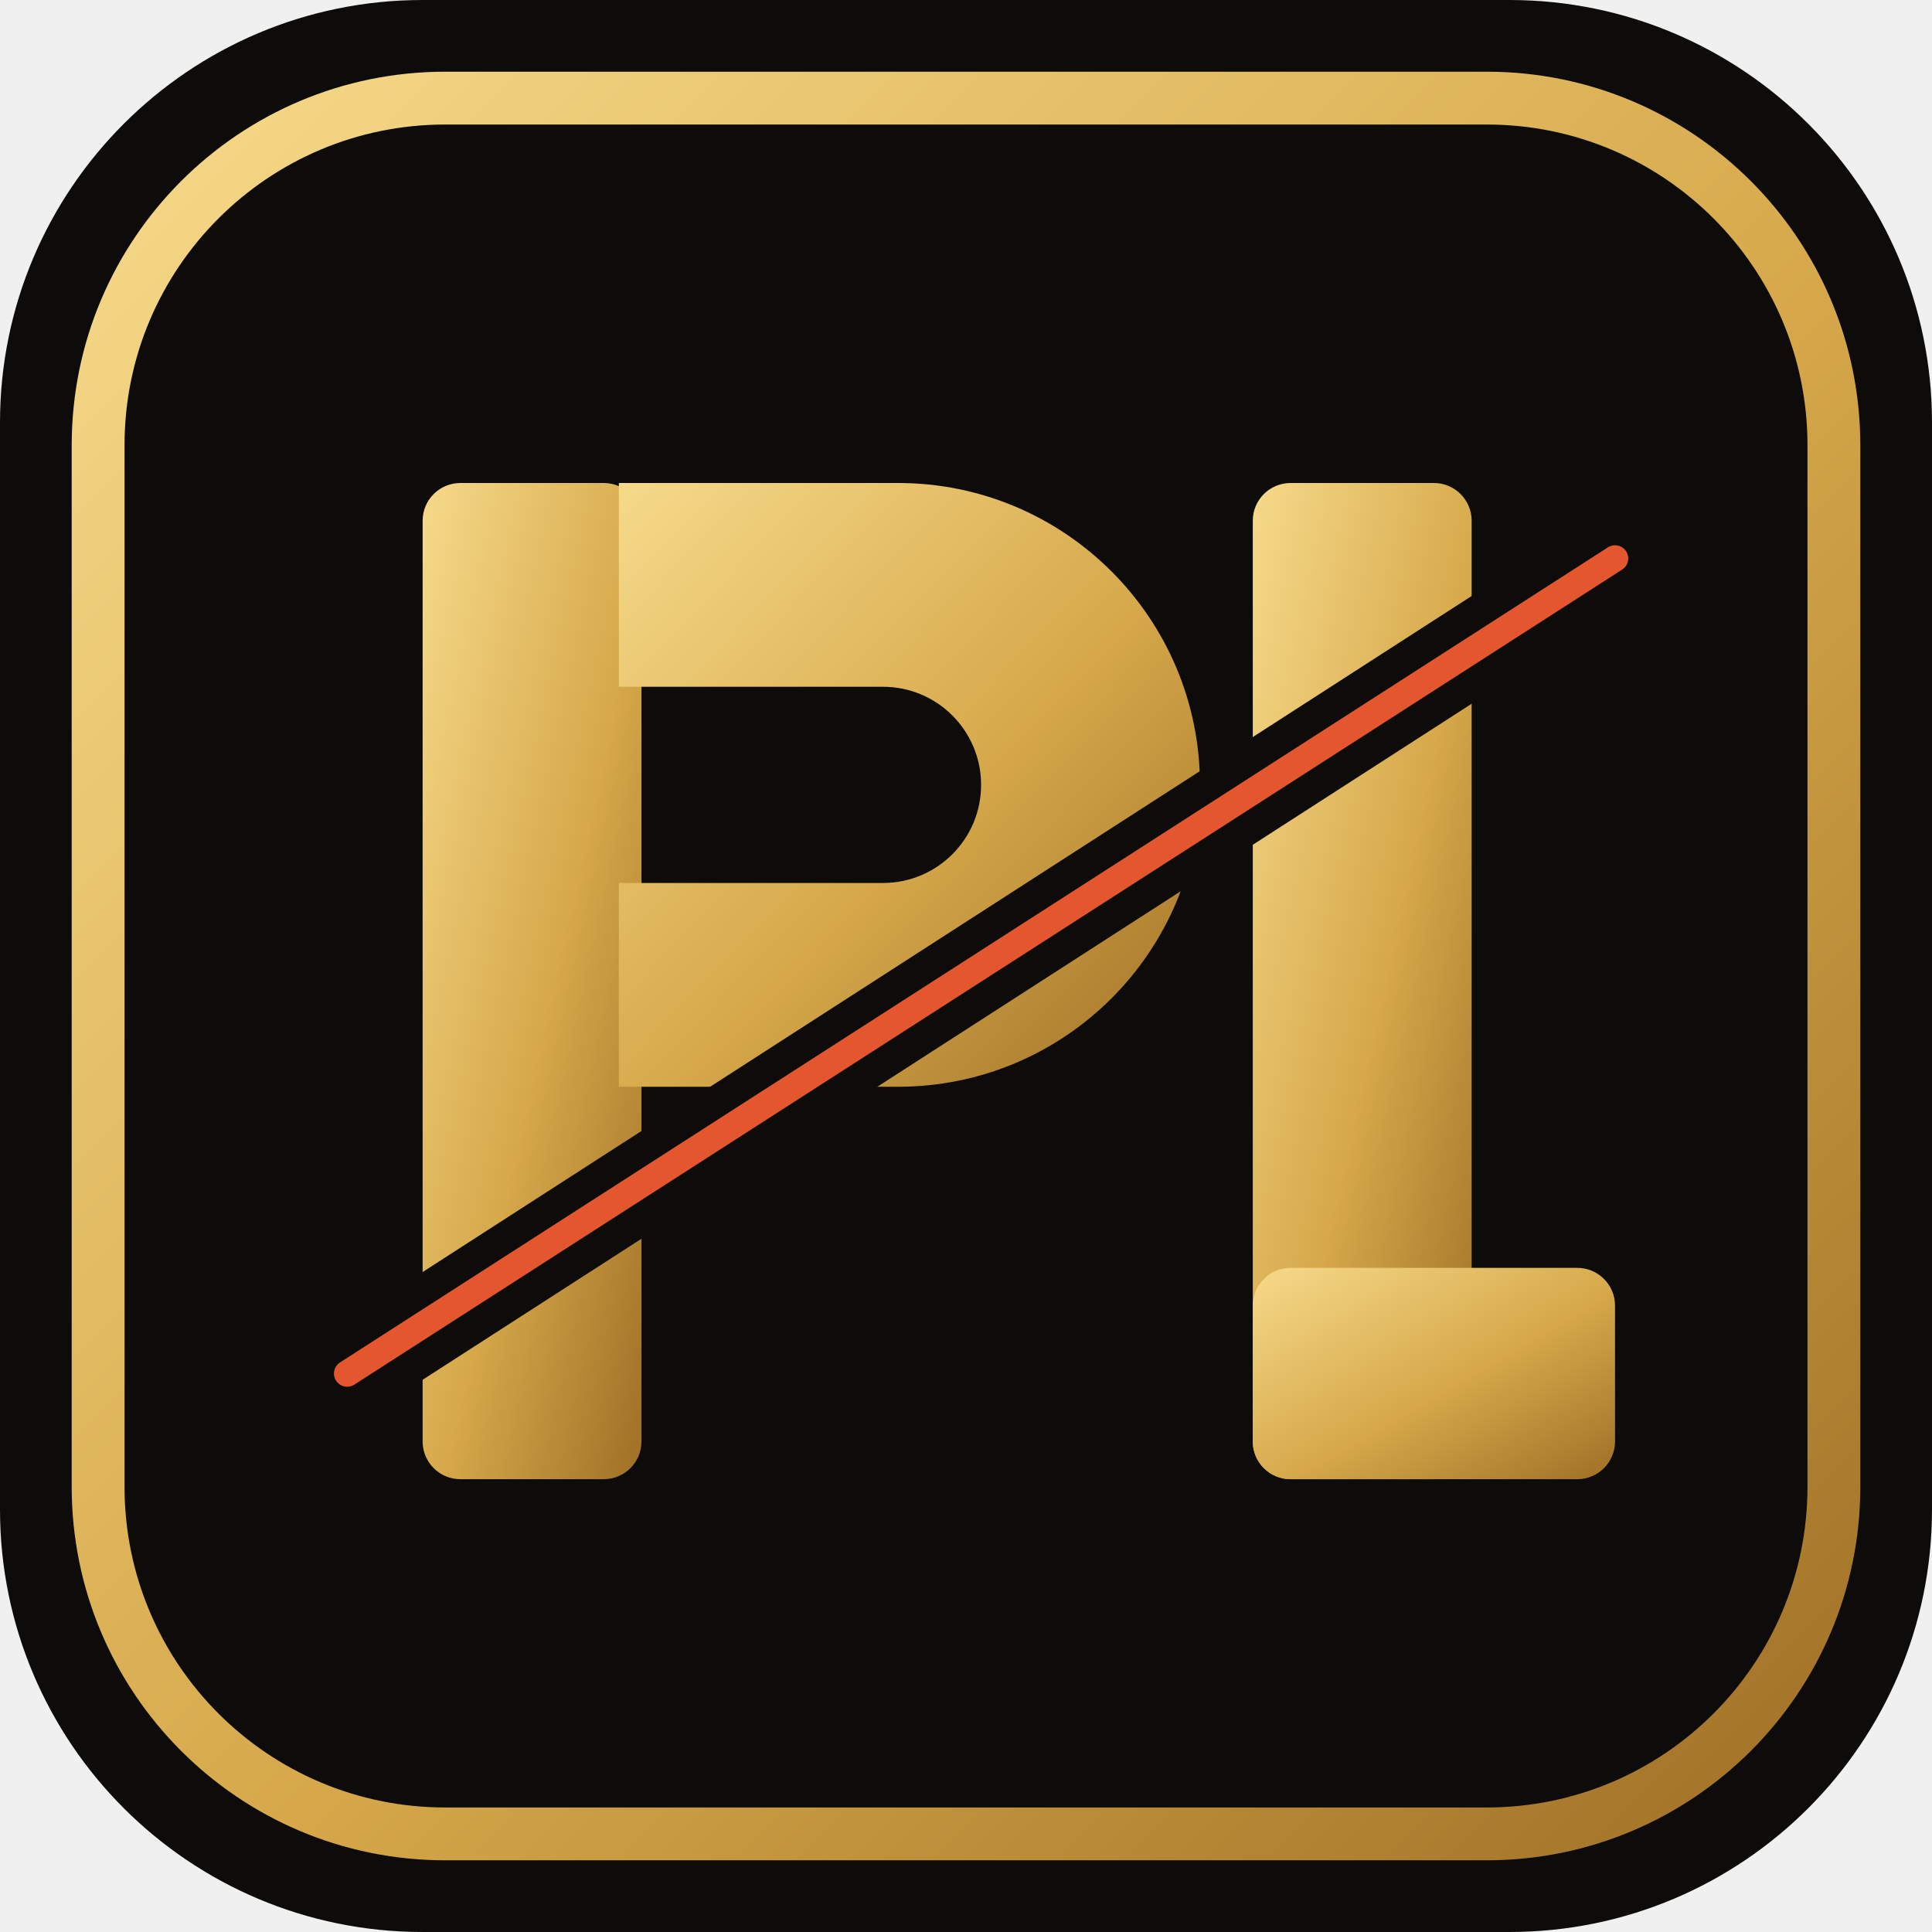
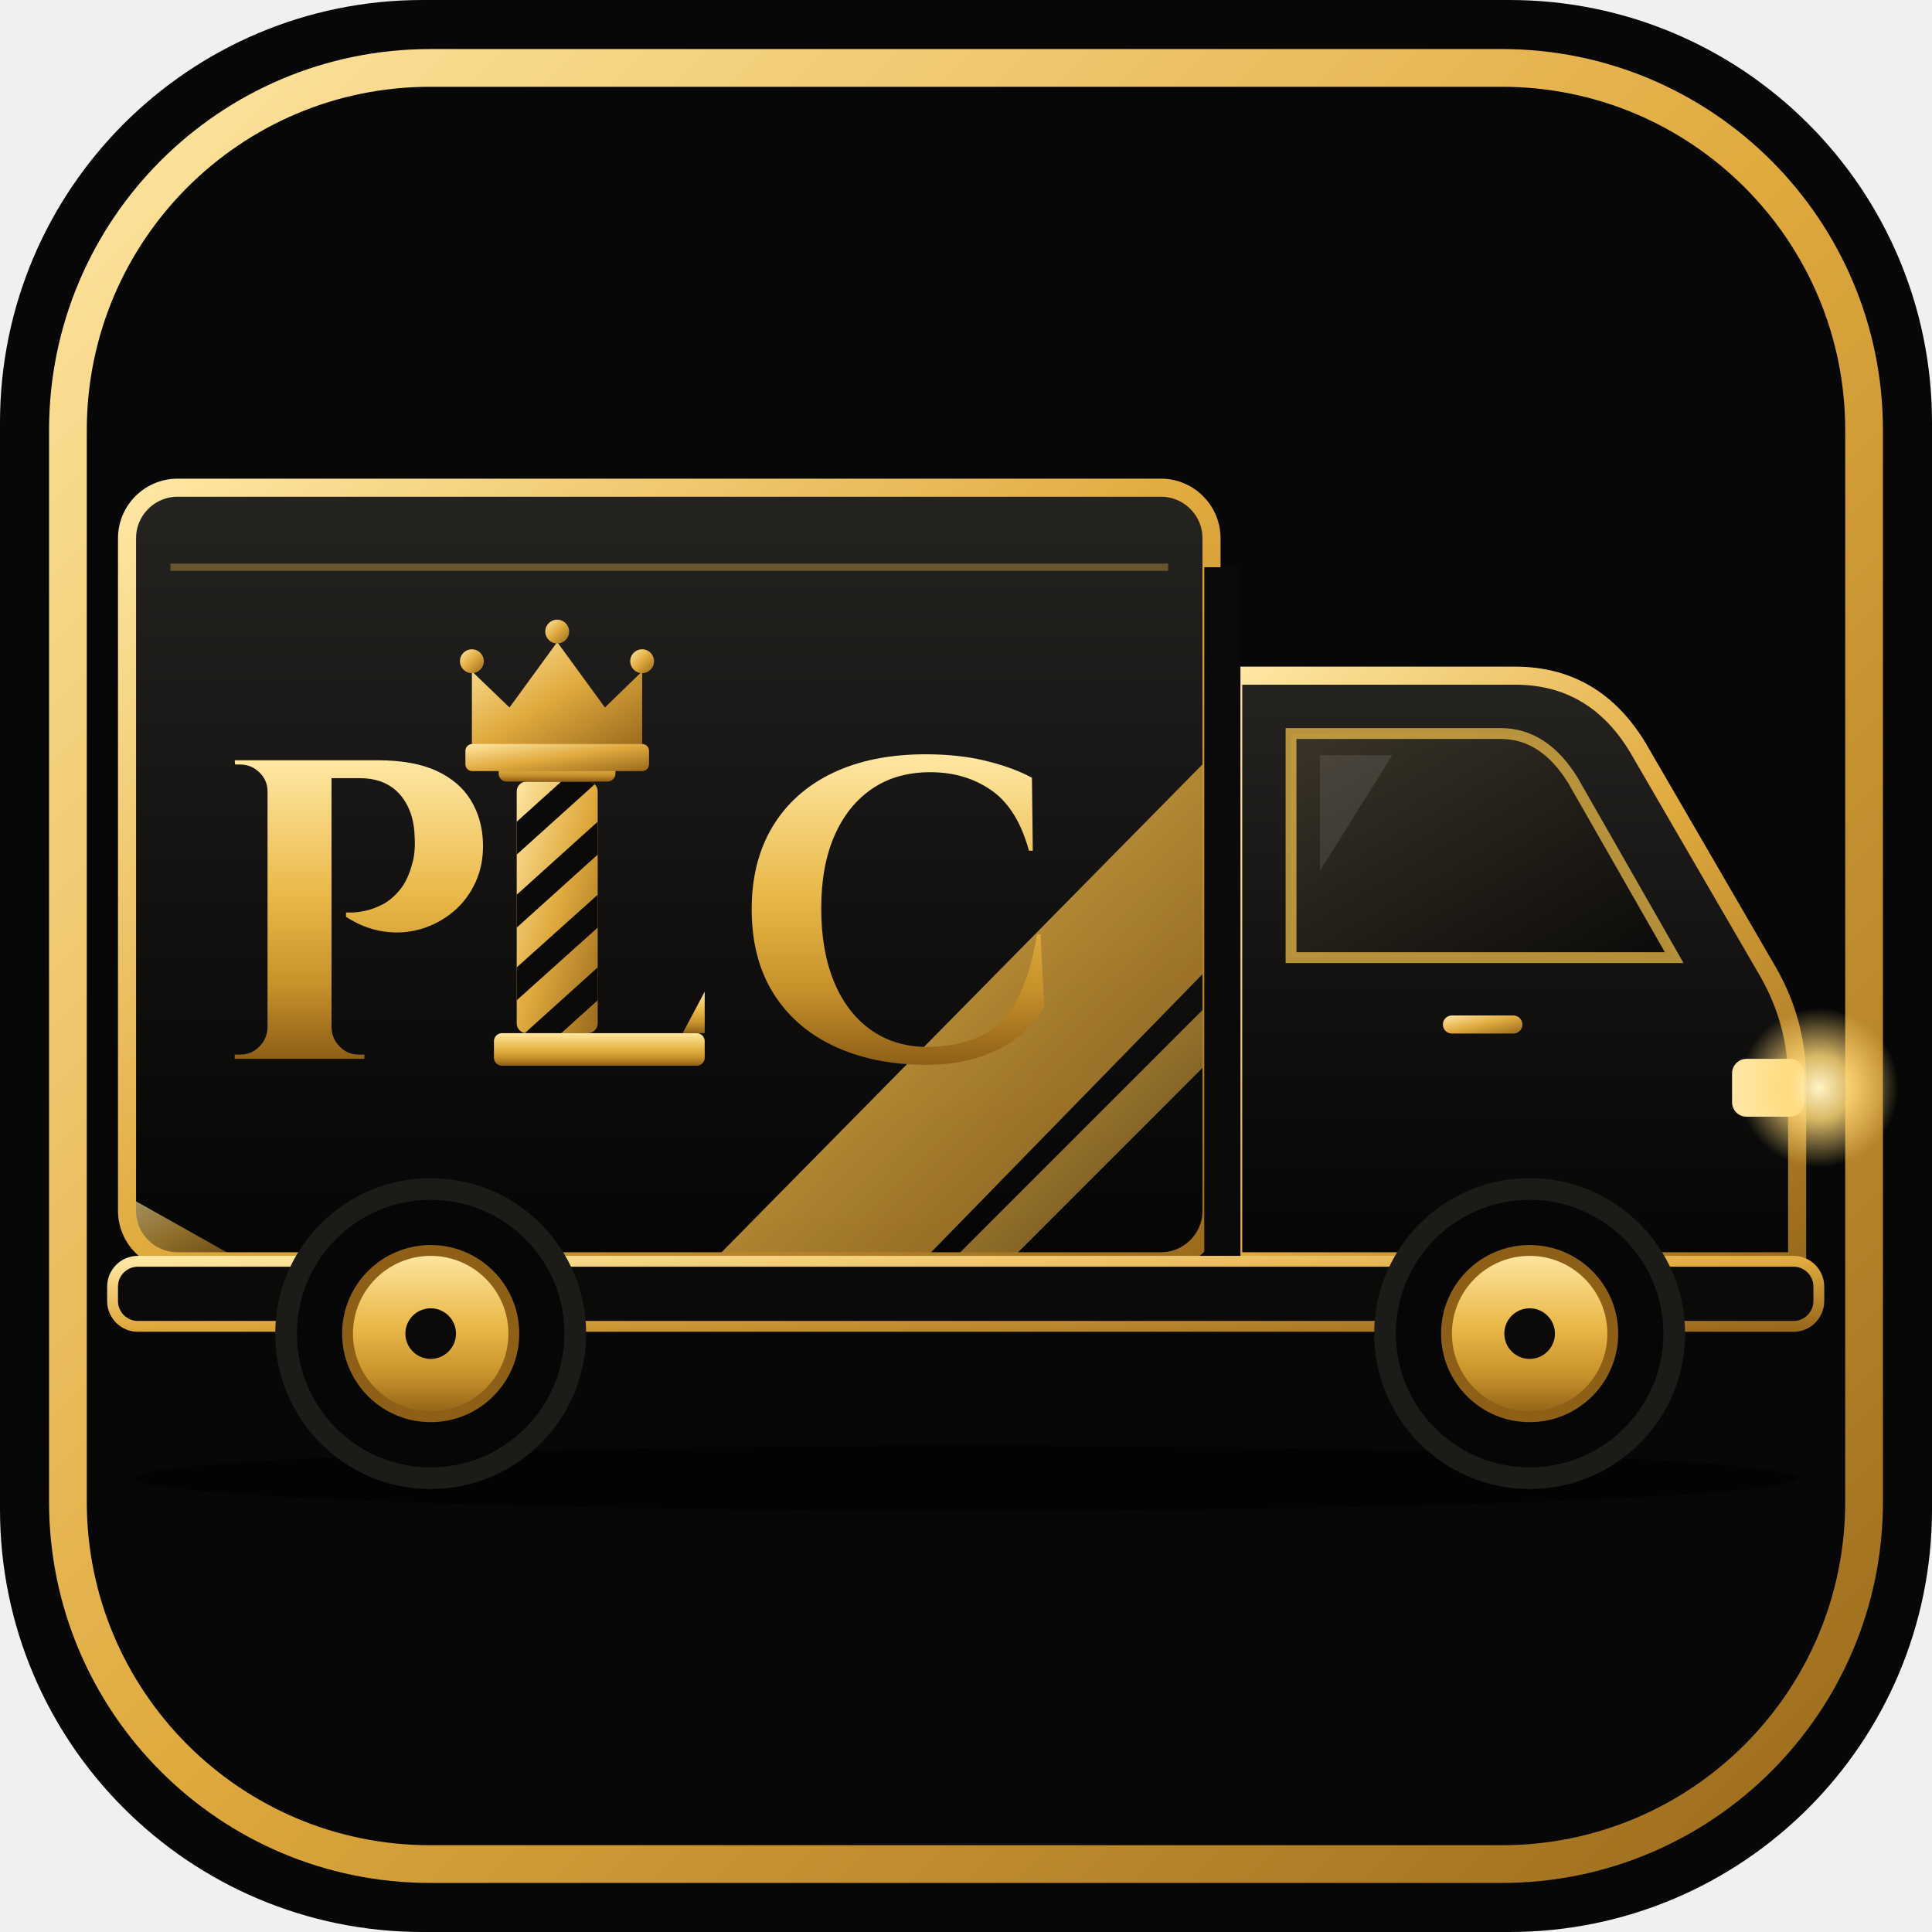
<svg xmlns="http://www.w3.org/2000/svg" viewBox="0 0 512 512" role="img" aria-label="Pro Level Cuts">
  <defs>
-     <linearGradient id="g" x1="0" y1="0" x2="1" y2="1">
-       <stop offset="0" stop-color="#f6da8a" />
-       <stop offset=".55" stop-color="#d6a84a" />
-       <stop offset="1" stop-color="#9f7026" />
+     <linearGradient id="gold" x1="0" y1="0" x2="0" y2="1">
+       <stop offset="0" stop-color="#FFE7A3" />
+       <stop offset=".45" stop-color="#E9B949" />
+       <stop offset=".75" stop-color="#C8922B" />
+       <stop offset="1" stop-color="#8E5F17" />
    </linearGradient>
+     <linearGradient id="goldx" x1="0" y1="0" x2="1" y2="1">
+       <stop offset="0" stop-color="#FFE7A3" />
+       <stop offset=".5" stop-color="#E0AA3E" />
+       <stop offset="1" stop-color="#9A6A1C" />
+     </linearGradient>
+     <linearGradient id="body" x1="0" y1="0" x2="0" y2="1">
+       <stop offset="0" stop-color="#262421" />
+       <stop offset=".55" stop-color="#121110" />
+       <stop offset="1" stop-color="#050505" />
+     </linearGradient>
+     <linearGradient id="glass" x1="0" y1="0" x2="1" y2="1">
+       <stop offset="0" stop-color="#3a3428" />
+       <stop offset="1" stop-color="#0b0a09" />
+     </linearGradient>
+     <radialGradient id="lamp">
+       <stop offset="0" stop-color="#FFF4C9" />
+       <stop offset=".4" stop-color="#FFD877" stop-opacity=".85" />
+       <stop offset="1" stop-color="#FFD877" stop-opacity="0" />
+     </radialGradient>
  </defs>
-   <g>
-     <rect width="512" height="512" rx="112" fill="#0e0c0a" />
-     <rect x="26" y="26" width="460" height="460" rx="92" fill="none" stroke="url(#g)" stroke-width="14" />
-     <rect x="112" y="128" width="58" height="264" rx="10" fill="url(#g)" />
-     <path d="M164 128 H238 a80 80 0 0 1 0 160 H164 v-54 h70 a26 26 0 0 0 0 -52 h-70 z" fill="url(#g)" />
-     <rect x="332" y="128" width="58" height="264" rx="10" fill="url(#g)" />
-     <rect x="332" y="336" width="96" height="56" rx="10" fill="url(#g)" />
-     <path d="M80 372 L440 140" stroke="#0e0c0a" stroke-width="24" stroke-linecap="round" />
-     <path d="M92 364 L428 148" stroke="#e4572e" stroke-width="7" stroke-linecap="round" />
+   <rect width="512" height="512" rx="112" fill="#070707" />
+   <rect x="18" y="18" width="476" height="476" rx="96" fill="none" stroke="url(#goldx)" stroke-width="10" />
+   <g transform="translate(26 112) scale(.958)">
+     <ellipse cx="240" cy="292" rx="230" ry="9" fill="#000" opacity=".55" />
+     <clipPath id="boxi">
+       <rect x="8" y="18" width="300" height="214" rx="14" />
+     </clipPath>
+     <rect x="8" y="18" width="300" height="214" rx="14" fill="url(#body)" />
+     <g clip-path="url(#boxi)" opacity=".9">
+       <polygon points="170,232 228,232 308,150 308,92" fill="url(#goldx)" opacity=".85" />
+       <polygon points="236,232 252,232 308,176 308,160" fill="url(#goldx)" opacity=".7" />
+       <polygon points="8,214 8,232 40,232" fill="url(#goldx)" opacity=".7" />
+     </g>
+     <rect x="8" y="18" width="300" height="214" rx="14" fill="none" stroke="url(#goldx)" stroke-width="5" />
+     <line x1="20" y1="40" x2="296" y2="40" stroke="#E9B949" stroke-opacity=".35" stroke-width="2" />
+     <path d="M46.868 167.386V102.014Q46.868 98.946 44.626 96.763Q42.384 94.58 39.316 94.58H37.9L37.782 93.4H77.194Q87.342 93.4 93.655 96.35Q99.968 99.3 103.095 104.433Q106.222 109.566 106.458 116.056Q106.694 122.074 104.452 127.03Q102.21 131.986 98.257 135.29Q94.304 138.594 89.348 140.069Q84.392 141.544 79.023 140.777Q73.654 140.01 68.58 136.706V135.526H69.996Q71.53 135.526 73.831 135.054Q76.132 134.582 78.669 133.284Q81.206 131.986 83.448 129.272Q85.69 126.558 86.87 122.074Q87.342 120.54 87.519 118.593Q87.696 116.646 87.578 114.994Q87.46 107.442 83.507 102.899Q79.554 98.356 72.356 98.356H64.568V167.386Q64.686 170.454 66.869 172.637Q69.052 174.82 72.12 174.82H73.654V176.0H37.782V174.82H39.316Q42.384 174.82 44.567 172.637Q46.75 170.454 46.868 167.386Z" fill="url(#gold)" />
+     <clipPath id="pci">
+       <rect x="115.8" y="99.3" width="22.4" height="69.6" rx="2.7" />
+     </clipPath>
+     <rect x="115.8" y="99.3" width="22.4" height="69.6" rx="2.7" fill="url(#goldx)" />
+     <g clip-path="url(#pci)">
+       <polygon points="115.8,29.7 138.2,9.5 138.2,18.6 115.8,38.8" fill="#0b0a09" />
+       <polygon points="115.8,49.9 138.2,29.7 138.2,38.8 115.8,58.9" fill="#0b0a09" />
+       <polygon points="115.8,70.0 138.2,49.9 138.2,58.9 115.8,79.1" fill="#0b0a09" />
+       <polygon points="115.8,90.2 138.2,70.0 138.2,79.1 115.8,99.3" fill="#0b0a09" />
+       <polygon points="115.8,110.4 138.2,90.2 138.2,99.3 115.8,119.5" fill="#0b0a09" />
+       <polygon points="115.8,130.6 138.2,110.4 138.2,119.5 115.8,139.7" fill="#0b0a09" />
+       <polygon points="115.8,150.7 138.2,130.6 138.2,139.7 115.8,159.8" fill="#0b0a09" />
+       <polygon points="115.8,170.9 138.2,150.7 138.2,159.8 115.8,180.0" fill="#0b0a09" />
+       <polygon points="115.8,191.1 138.2,170.9 138.2,180.0 115.8,200.2" fill="#0b0a09" />
+     </g>
+     <rect x="110.8" y="92.1" width="32.3" height="7.2" rx="2.2" fill="url(#gold)" />
+     <rect x="109.5" y="168.9" width="58.3" height="9.0" rx="2.2" fill="url(#gold)" />
+     <polygon points="167.8,168.9 167.8,157.4 161.7,168.9" fill="url(#gold)" />
+     <polygon points="103.4,89.9 103.4,68.8 113.8,78.8 127.0,60.7 140.2,78.8 150.5,68.8 150.5,89.9" fill="url(#goldx)" />
+     <circle cx="103.4" cy="66.0" r="3.3" fill="url(#goldx)" />
+     <circle cx="127.0" cy="57.8" r="3.3" fill="url(#goldx)" />
+     <circle cx="150.5" cy="66.0" r="3.3" fill="url(#goldx)" />
+     <rect x="101.6" y="88.9" width="50.8" height="7.5" rx="1.9" fill="url(#goldx)" />
+     <path d="M260.684 141.544 261.746 161.84Q259.15 166.206 254.784 169.746Q250.418 173.286 243.928 175.469Q237.438 177.652 228.588 177.652Q214.192 177.534 203.395 172.401Q192.598 167.268 186.698 157.71Q180.798 148.152 180.798 134.582Q180.798 121.366 186.58 111.749Q192.362 102.132 203.159 96.94Q213.956 91.748 228.942 91.748Q238.382 91.748 245.875 93.636Q253.368 95.524 258.324 98.238L258.56 118.416H257.498Q254.312 106.734 247.114 101.719Q239.916 96.704 230.24 96.704Q220.8 96.704 214.074 101.306Q207.348 105.908 203.69 114.286Q200.032 122.664 200.032 134.346Q200.032 146.028 203.513 154.524Q206.994 163.02 213.425 167.74Q219.856 172.46 228.588 172.696Q237.674 172.696 243.928 169.746Q250.182 166.796 254.017 159.952Q257.852 153.108 259.74 141.544Z" fill="url(#gold)" />
+     <path d="M314 70 H392 Q414 70 426 90 L462 152 Q470 166 470 182 V232 H314 Z" fill="url(#body)" stroke="url(#goldx)" stroke-width="5" stroke-linejoin="round" />
+     <path d="M330 86 H388 Q400 86 408 99 L436 148 H330 Z" fill="url(#glass)" stroke="#E9B949" stroke-opacity=".75" stroke-width="3" />
+     <path d="M338 92 L358 92 L338 124 Z" fill="#fff" opacity=".10" />
+     <rect x="372" y="164" width="22" height="5" rx="2.5" fill="url(#goldx)" />
+     <rect x="452" y="176" width="20" height="16" rx="4" fill="#FFE7A3" />
+     <circle cx="476" cy="184" r="22" fill="url(#lamp)" />
+     <rect x="306" y="40" width="10" height="192" fill="#0b0a09" />
+     <rect x="4" y="232" width="472" height="18" rx="7" fill="#0b0a09" stroke="url(#goldx)" stroke-width="3" />
+     <circle cx="92" cy="252" r="40" fill="#060606" stroke="#1d1b18" stroke-width="6" />
+     <circle cx="92" cy="252" r="23" fill="url(#gold)" />
+     <circle cx="92" cy="252" r="23" fill="none" stroke="#8E5F17" stroke-width="3" />
+     <circle cx="92" cy="252" r="7" fill="#0b0a09" />
+     <circle cx="396" cy="252" r="40" fill="#060606" stroke="#1d1b18" stroke-width="6" />
+     <circle cx="396" cy="252" r="23" fill="url(#gold)" />
+     <circle cx="396" cy="252" r="23" fill="none" stroke="#8E5F17" stroke-width="3" />
+     <circle cx="396" cy="252" r="7" fill="#0b0a09" />
  </g>
</svg>
